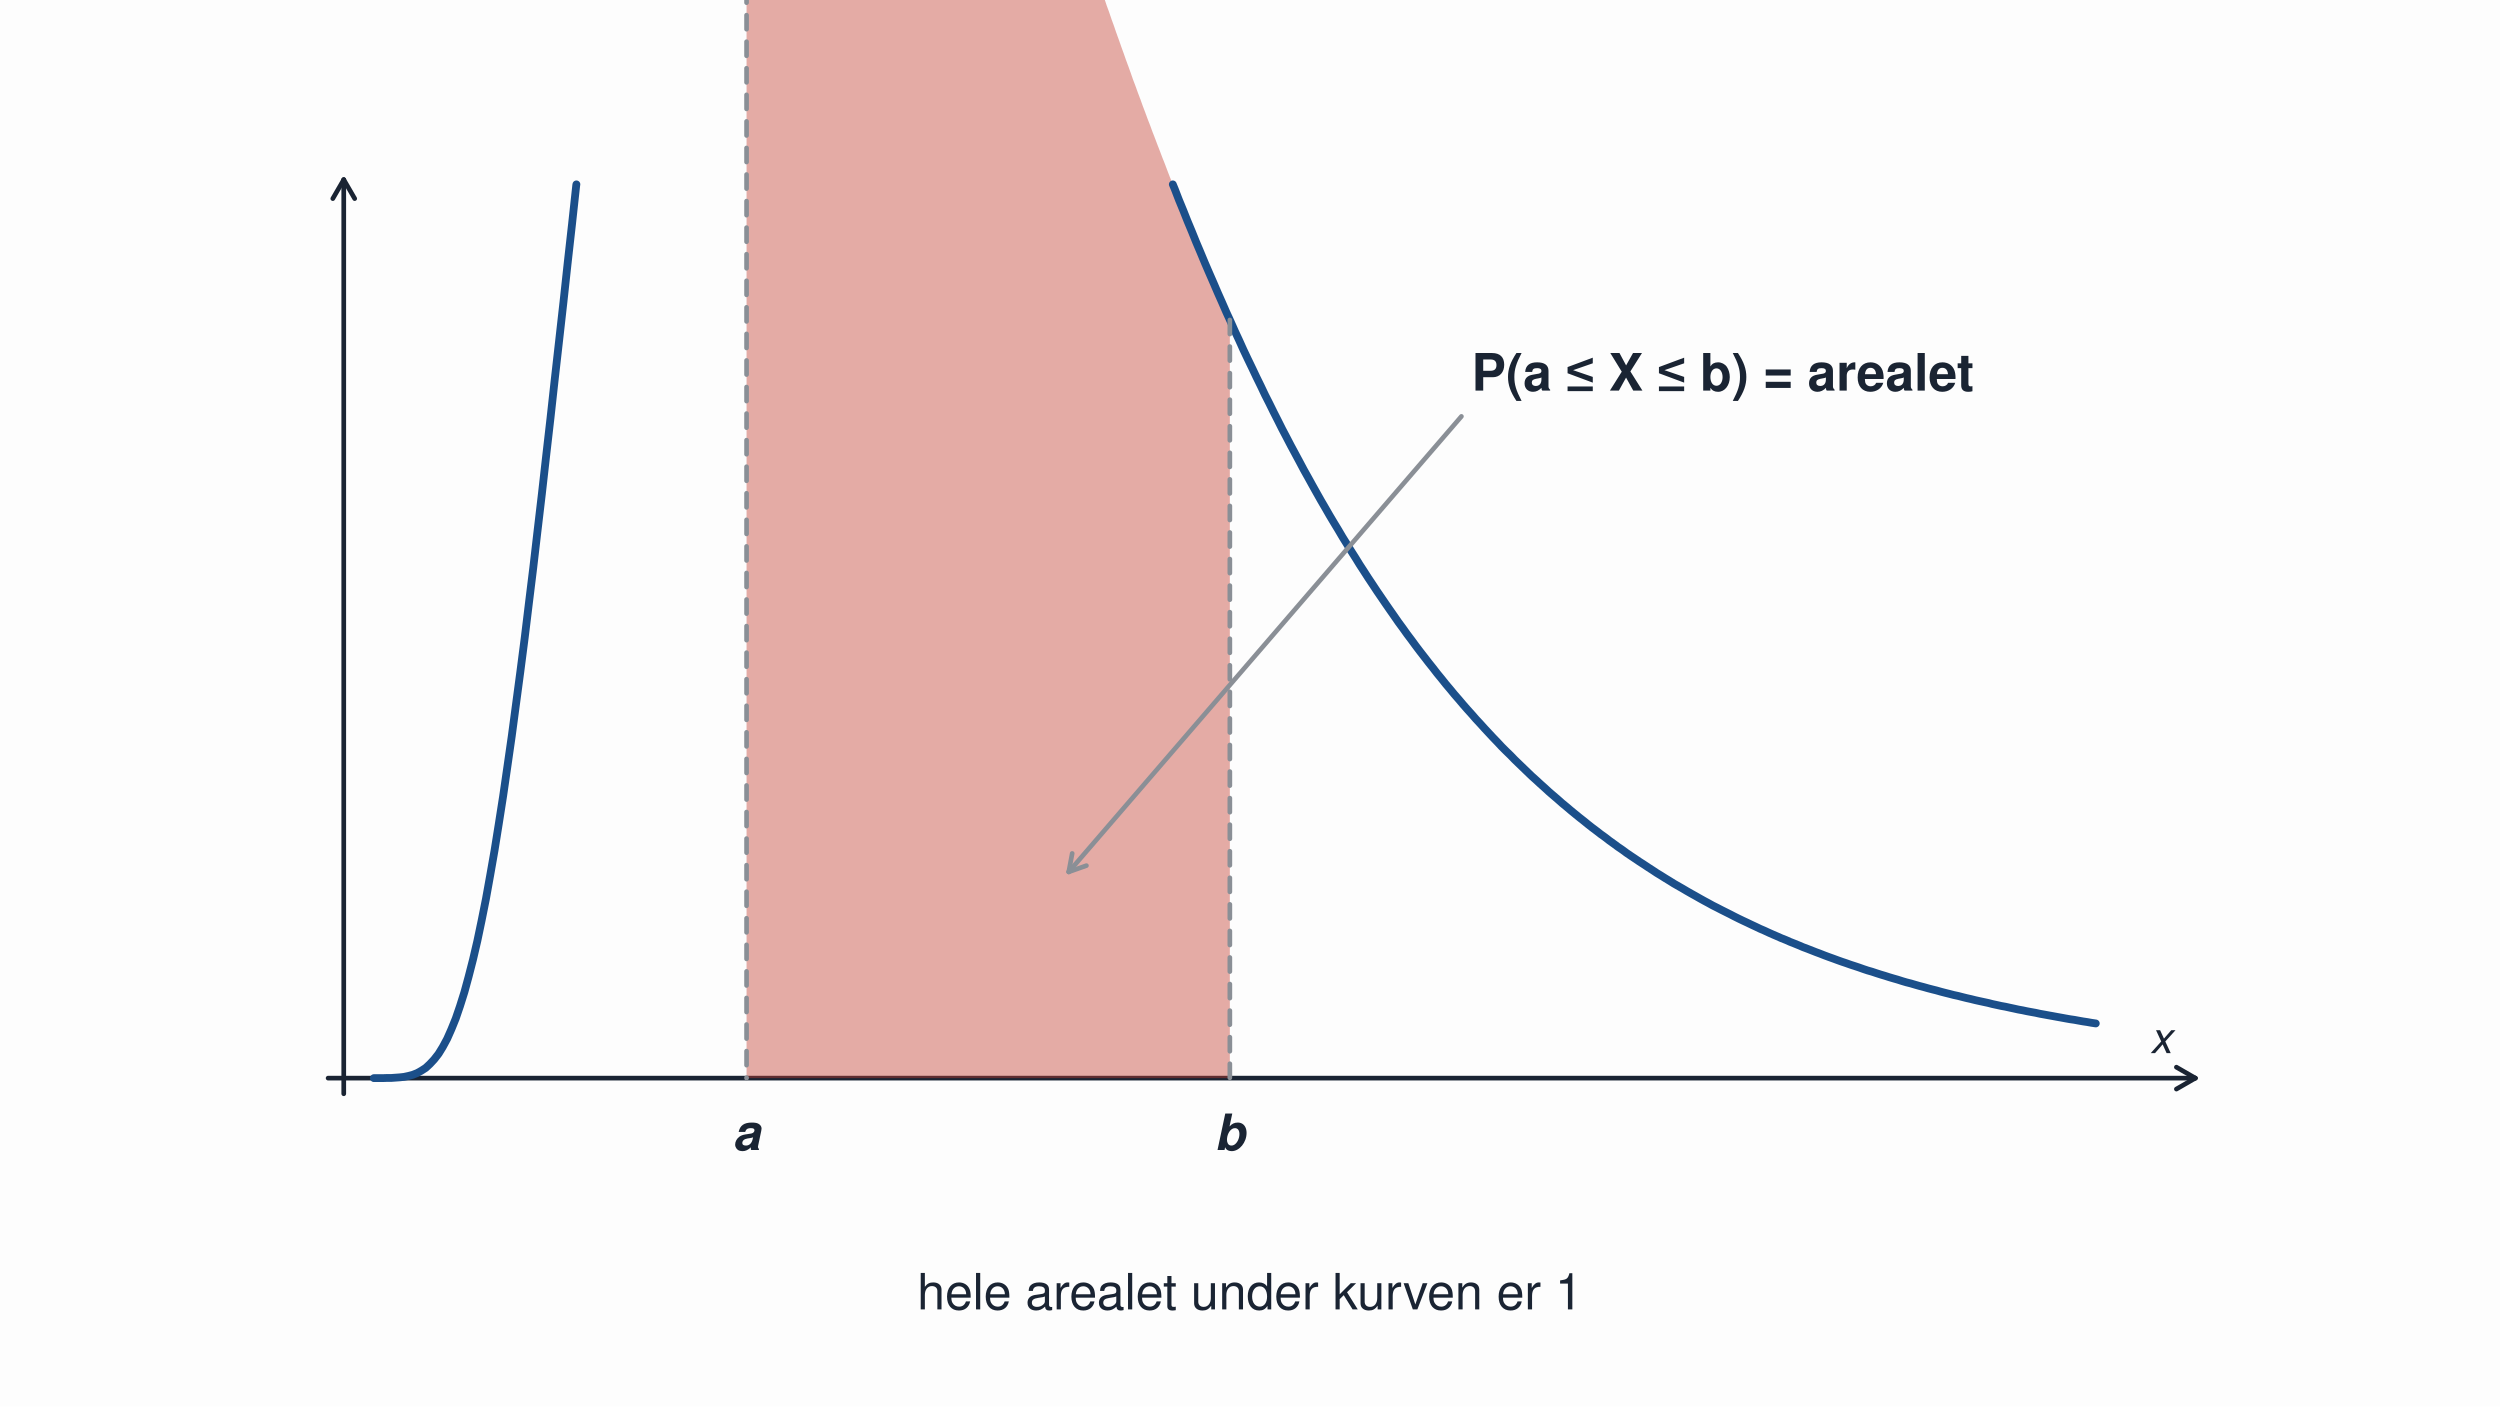
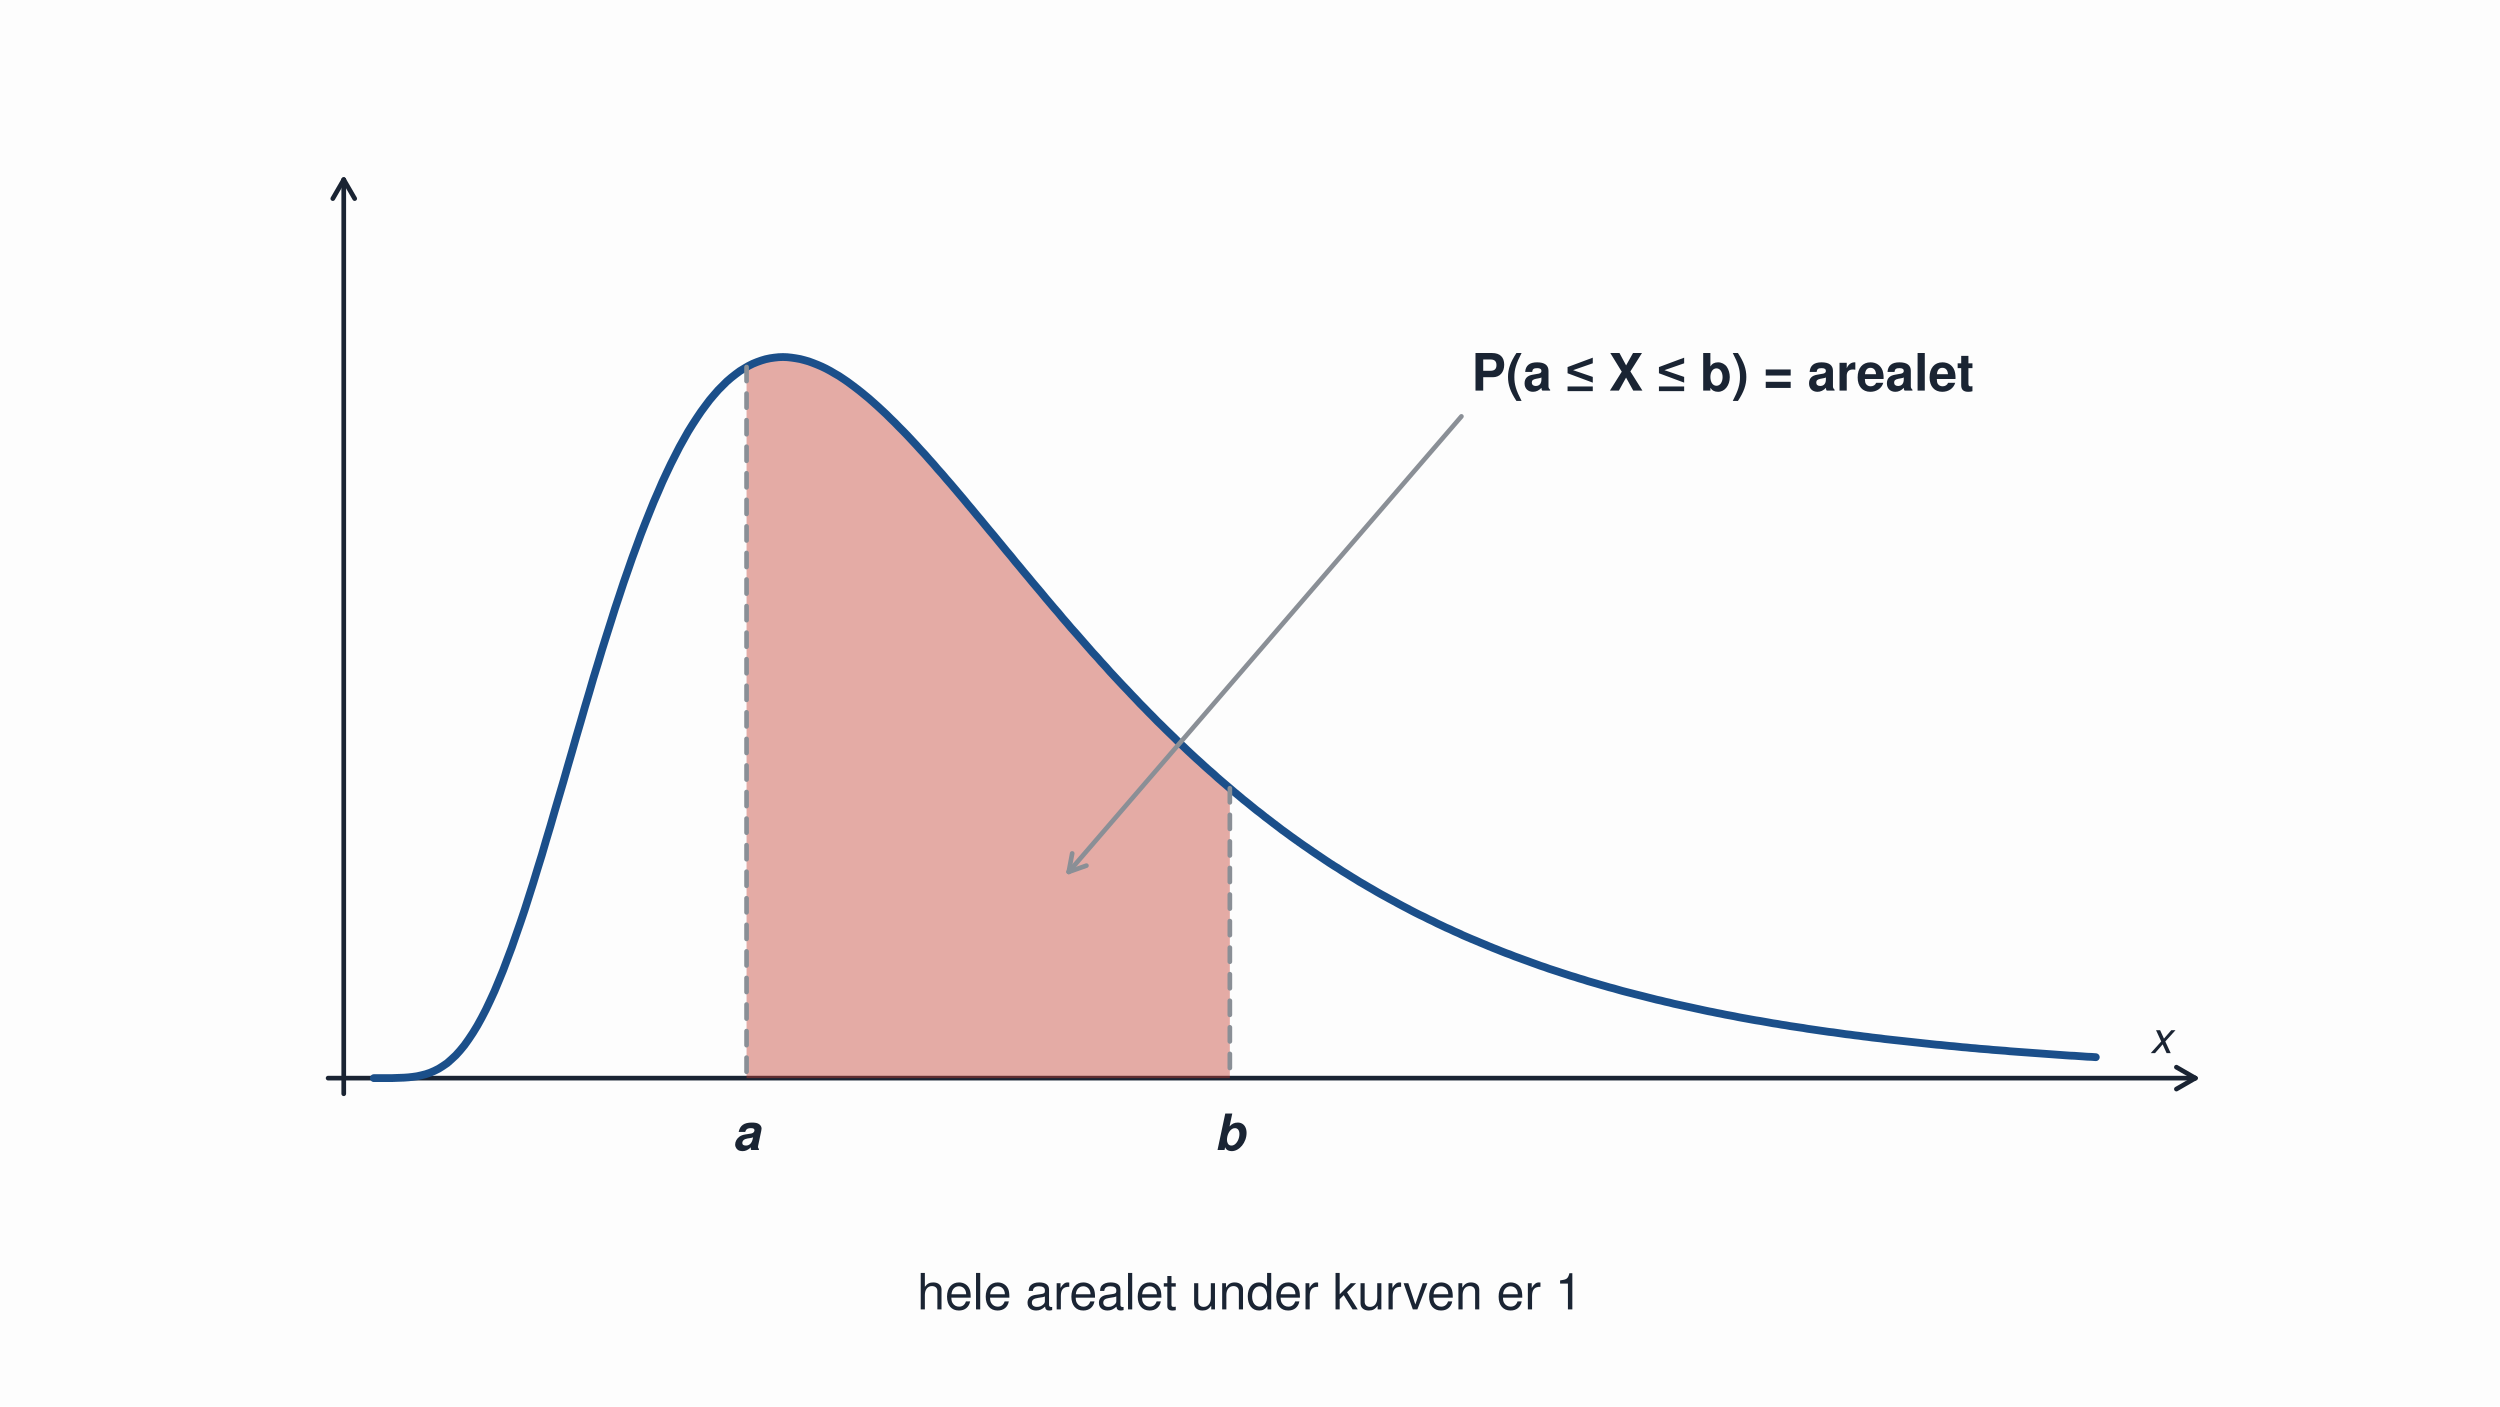
<svg xmlns="http://www.w3.org/2000/svg" viewBox="0 0 1600 900" width="1600" height="900" role="img">
  <rect width="1600" height="900" fill="#FDFDFD" />
  <line x1="210.0" y1="690.0" x2="1405.0" y2="690.0" stroke="#1A2433" stroke-width="3" opacity="1" stroke-linecap="round" />
  <line x1="1405.0" y1="690.0" x2="1392.9" y2="697.0" stroke="#1A2433" stroke-width="3" opacity="1" stroke-linecap="round" />
  <line x1="1405.0" y1="690.0" x2="1392.9" y2="683.0" stroke="#1A2433" stroke-width="3" opacity="1" stroke-linecap="round" />
  <line x1="220.0" y1="700.0" x2="220.0" y2="115.0" stroke="#1A2433" stroke-width="3" opacity="1" stroke-linecap="round" />
  <line x1="220.0" y1="115.0" x2="227.0" y2="127.1" stroke="#1A2433" stroke-width="3" opacity="1" stroke-linecap="round" />
  <line x1="220.0" y1="115.0" x2="213.0" y2="127.1" stroke="#1A2433" stroke-width="3" opacity="1" stroke-linecap="round" />
  <text x="1390.0" y="674.0" font-family="system-ui, 'Segoe UI', Helvetica, Arial, sans-serif" font-size="28" fill="#1A2433" text-anchor="end" font-style="italic">x</text>
-   <path d="M 477.8,690.0 L 477.8,-500.3 L 479.3,-502.5 L 480.9,-504.6 L 482.4,-506.4 L 484.0,-508.2 L 485.5,-509.7 L 487.1,-511.1 L 488.6,-512.3 L 490.2,-513.4 L 491.7,-514.4 L 493.2,-515.1 L 494.8,-515.8 L 496.3,-516.3 L 497.9,-516.6 L 499.4,-516.8 L 501.0,-516.9 L 502.5,-516.8 L 504.1,-516.7 L 505.6,-516.3 L 507.2,-515.9 L 508.7,-515.3 L 510.3,-514.6 L 511.8,-513.8 L 513.4,-512.8 L 514.9,-511.8 L 516.4,-510.6 L 518.0,-509.3 L 519.5,-507.9 L 521.1,-506.4 L 522.6,-504.8 L 524.2,-503.0 L 525.7,-501.2 L 527.3,-499.3 L 528.8,-497.3 L 530.4,-495.1 L 531.9,-492.9 L 533.5,-490.6 L 535.0,-488.2 L 536.6,-485.8 L 538.1,-483.2 L 539.6,-480.5 L 541.2,-477.8 L 542.7,-475.0 L 544.3,-472.1 L 545.8,-469.1 L 547.4,-466.1 L 548.9,-462.9 L 550.5,-459.8 L 552.0,-456.5 L 553.6,-453.2 L 555.1,-449.8 L 556.7,-446.3 L 558.2,-442.8 L 559.8,-439.2 L 561.3,-435.6 L 562.8,-431.9 L 564.4,-428.2 L 565.9,-424.4 L 567.5,-420.5 L 569.0,-416.6 L 570.6,-412.7 L 572.1,-408.7 L 573.7,-404.6 L 575.2,-400.5 L 576.8,-396.4 L 578.3,-392.2 L 579.9,-388.0 L 581.4,-383.7 L 583.0,-379.5 L 584.5,-375.1 L 586.0,-370.8 L 587.6,-366.4 L 589.1,-361.9 L 590.7,-357.5 L 592.2,-353.0 L 593.8,-348.5 L 595.3,-343.9 L 596.9,-339.4 L 598.4,-334.8 L 600.0,-330.1 L 601.5,-325.5 L 603.1,-320.8 L 604.6,-316.2 L 606.2,-311.5 L 607.7,-306.7 L 609.2,-302.0 L 610.8,-297.2 L 612.3,-292.5 L 613.9,-287.7 L 615.4,-282.9 L 617.0,-278.1 L 618.5,-273.3 L 620.1,-268.4 L 621.6,-263.6 L 623.2,-258.7 L 624.7,-253.9 L 626.3,-249.0 L 627.8,-244.1 L 629.4,-239.2 L 630.9,-234.4 L 632.4,-229.5 L 634.0,-224.6 L 635.5,-219.7 L 637.1,-214.8 L 638.6,-209.9 L 640.2,-205.0 L 641.7,-200.1 L 643.3,-195.2 L 644.8,-190.3 L 646.4,-185.4 L 647.9,-180.5 L 649.5,-175.6 L 651.0,-170.7 L 652.6,-165.8 L 654.1,-161.0 L 655.6,-156.1 L 657.2,-151.2 L 658.7,-146.4 L 660.3,-141.5 L 661.8,-136.7 L 663.4,-131.8 L 664.9,-127.0 L 666.5,-122.2 L 668.0,-117.4 L 669.6,-112.6 L 671.1,-107.8 L 672.7,-103.0 L 674.2,-98.2 L 675.8,-93.5 L 677.3,-88.7 L 678.8,-84.0 L 680.4,-79.3 L 681.9,-74.6 L 683.5,-69.9 L 685.0,-65.2 L 686.6,-60.5 L 688.1,-55.8 L 689.7,-51.2 L 691.2,-46.6 L 692.8,-42.0 L 694.3,-37.4 L 695.9,-32.8 L 697.4,-28.2 L 699.0,-23.7 L 700.5,-19.1 L 702.0,-14.6 L 703.6,-10.1 L 705.1,-5.6 L 706.7,-1.2 L 708.2,3.3 L 709.8,7.7 L 711.3,12.1 L 712.9,16.5 L 714.4,20.9 L 716.0,25.3 L 717.5,29.6 L 719.1,34.0 L 720.6,38.3 L 722.2,42.6 L 723.7,46.8 L 725.2,51.1 L 726.8,55.3 L 728.3,59.5 L 729.9,63.7 L 731.4,67.9 L 733.0,72.1 L 734.5,76.2 L 736.1,80.3 L 737.6,84.4 L 739.2,88.5 L 740.7,92.5 L 742.3,96.6 L 743.8,100.6 L 745.4,104.6 L 746.9,108.6 L 748.4,112.5 L 750.0,116.5 L 751.5,120.4 L 753.1,124.3 L 754.6,128.1 L 756.2,132.0 L 757.7,135.8 L 759.3,139.6 L 760.8,143.4 L 762.4,147.2 L 763.9,151.0 L 765.5,154.7 L 767.0,158.4 L 768.6,162.1 L 770.1,165.8 L 771.6,169.4 L 773.2,173.1 L 774.7,176.7 L 776.3,180.3 L 777.8,183.8 L 779.4,187.4 L 780.9,190.9 L 782.5,194.4 L 784.0,197.9 L 785.6,201.4 L 787.1,204.8 L 787.1,690.0 Z" fill="#C0392B" opacity="0.42" stroke-linejoin="round" stroke-linecap="round" />
-   <path d="M 239.3,690.0 L 242.1,690.0 L 244.8,690.0 L 247.6,689.9 L 250.4,689.9 L 253.1,689.7 L 255.9,689.5 L 258.6,689.2 L 261.4,688.6 L 264.1,687.9 L 266.9,686.8 L 269.6,685.3 L 272.4,683.5 L 275.1,681.0 L 277.9,678.0 L 280.7,674.4 L 283.4,670.0 L 286.2,664.8 L 288.9,658.7 L 291.7,651.8 L 294.4,643.9 L 297.2,635.0 L 299.9,625.1 L 302.7,614.2 L 305.5,602.2 L 308.2,589.3 L 311.0,575.3 L 313.7,560.3 L 316.5,544.3 L 319.2,527.4 L 322.0,509.5 L 324.7,490.8 L 327.5,471.3 L 330.2,451.0 L 333.0,430.0 L 335.8,408.3 L 338.5,386.0 L 341.3,363.2 L 344.0,339.9 L 346.8,316.1 L 349.5,292.1 L 352.3,267.7 L 355.0,243.1 L 357.8,218.3 L 360.6,193.4 L 363.3,168.4 L 366.1,143.4 L 368.8,118.5 L 368.9,118.0" fill="none" stroke="#1B4F8A" stroke-width="5" opacity="1" stroke-linejoin="round" stroke-linecap="round" />
-   <path d="M 750.6,118.0 L 751.8,120.9 L 754.5,127.9 L 757.3,134.7 L 760.0,141.5 L 762.8,148.2 L 765.5,154.9 L 768.3,161.5 L 771.0,168.0 L 773.8,174.5 L 776.6,180.9 L 779.3,187.2 L 782.1,193.5 L 784.8,199.7 L 787.6,205.8 L 790.3,211.9 L 793.1,217.9 L 795.8,223.9 L 798.6,229.8 L 801.4,235.6 L 804.1,241.3 L 806.9,247.0 L 809.6,252.7 L 812.4,258.2 L 815.1,263.7 L 817.9,269.2 L 820.6,274.6 L 823.4,279.9 L 826.1,285.1 L 828.9,290.3 L 831.7,295.5 L 834.4,300.6 L 837.2,305.6 L 839.9,310.5 L 842.7,315.5 L 845.4,320.3 L 848.2,325.1 L 850.9,329.8 L 853.7,334.5 L 856.5,339.1 L 859.2,343.7 L 862.0,348.2 L 864.7,352.6 L 867.5,357.0 L 870.2,361.4 L 873.0,365.7 L 875.7,369.9 L 878.5,374.1 L 881.2,378.2 L 884.0,382.3 L 886.8,386.4 L 889.5,390.3 L 892.3,394.3 L 895.0,398.2 L 897.8,402.0 L 900.5,405.8 L 903.3,409.5 L 906.0,413.2 L 908.8,416.9 L 911.6,420.5 L 914.3,424.0 L 917.1,427.5 L 919.8,431.0 L 922.6,434.4 L 925.3,437.8 L 928.1,441.1 L 930.8,444.4 L 933.6,447.6 L 936.3,450.8 L 939.1,454.0 L 941.9,457.1 L 944.6,460.2 L 947.4,463.2 L 950.1,466.2 L 952.9,469.2 L 955.6,472.1 L 958.4,475.0 L 961.1,477.9 L 963.9,480.7 L 966.7,483.4 L 969.4,486.2 L 972.2,488.9 L 974.9,491.5 L 977.7,494.2 L 980.4,496.8 L 983.2,499.3 L 985.9,501.8 L 988.7,504.3 L 991.4,506.8 L 994.2,509.2 L 997.0,511.6 L 999.7,514.0 L 1002.5,516.3 L 1005.2,518.6 L 1008.0,520.9 L 1010.7,523.1 L 1013.5,525.3 L 1016.2,527.5 L 1019.0,529.7 L 1021.8,531.8 L 1024.5,533.9 L 1027.3,535.9 L 1030.0,538.0 L 1032.8,540.0 L 1035.5,542.0 L 1038.3,543.9 L 1041.0,545.9 L 1043.8,547.8 L 1046.5,549.6 L 1049.3,551.5 L 1052.1,553.3 L 1054.8,555.1 L 1057.6,556.9 L 1060.3,558.7 L 1063.1,560.4 L 1065.8,562.1 L 1068.6,563.8 L 1071.3,565.5 L 1074.1,567.1 L 1076.9,568.7 L 1079.6,570.3 L 1082.4,571.9 L 1085.1,573.4 L 1087.9,575.0 L 1090.6,576.5 L 1093.4,578.0 L 1096.1,579.5 L 1098.9,580.9 L 1101.6,582.3 L 1104.4,583.7 L 1107.2,585.1 L 1109.9,586.5 L 1112.7,587.9 L 1115.4,589.2 L 1118.2,590.5 L 1120.9,591.8 L 1123.7,593.1 L 1126.4,594.4 L 1129.2,595.6 L 1132.0,596.9 L 1134.7,598.1 L 1137.5,599.3 L 1140.2,600.5 L 1143.0,601.6 L 1145.7,602.8 L 1148.5,603.9 L 1151.2,605.0 L 1154.0,606.2 L 1156.7,607.2 L 1159.5,608.3 L 1162.3,609.4 L 1165.0,610.4 L 1167.8,611.5 L 1170.5,612.5 L 1173.3,613.5 L 1176.0,614.5 L 1178.8,615.5 L 1181.5,616.4 L 1184.3,617.4 L 1187.1,618.3 L 1189.8,619.2 L 1192.6,620.2 L 1195.3,621.1 L 1198.1,621.9 L 1200.8,622.8 L 1203.6,623.7 L 1206.3,624.5 L 1209.1,625.4 L 1211.8,626.2 L 1214.6,627.0 L 1217.4,627.9 L 1220.1,628.7 L 1222.9,629.4 L 1225.6,630.2 L 1228.4,631.0 L 1231.1,631.7 L 1233.9,632.5 L 1236.6,633.2 L 1239.4,633.9 L 1242.2,634.7 L 1244.9,635.4 L 1247.7,636.1 L 1250.4,636.8 L 1253.2,637.4 L 1255.9,638.1 L 1258.7,638.8 L 1261.4,639.4 L 1264.2,640.1 L 1266.9,640.7 L 1269.7,641.3 L 1272.5,641.9 L 1275.2,642.6 L 1278.0,643.2 L 1280.7,643.8 L 1283.5,644.3 L 1286.2,644.9 L 1289.0,645.5 L 1291.7,646.1 L 1294.5,646.6 L 1297.3,647.2 L 1300.0,647.7 L 1302.8,648.2 L 1305.5,648.8 L 1308.3,649.3 L 1311.0,649.8 L 1313.8,650.3 L 1316.5,650.8 L 1319.3,651.3 L 1322.0,651.8 L 1324.8,652.3 L 1327.6,652.7 L 1330.3,653.2 L 1333.1,653.7 L 1335.8,654.1 L 1338.6,654.6 L 1341.3,655.0" fill="none" stroke="#1B4F8A" stroke-width="5" opacity="1" stroke-linejoin="round" stroke-linecap="round" />
-   <line x1="477.8" y1="-500.3" x2="477.8" y2="690.0" stroke="#8A8F96" stroke-width="3" stroke-dasharray="9 8" opacity="1" stroke-linecap="round" />
+   <path d="M 477.8,690.0 L 477.8,234.9 L 479.3,234.0 L 480.9,233.2 L 482.4,232.5 L 484.0,231.9 L 485.5,231.3 L 487.1,230.8 L 488.6,230.3 L 490.2,229.9 L 491.7,229.5 L 493.2,229.2 L 494.8,229.0 L 496.3,228.8 L 497.9,228.6 L 499.4,228.6 L 501.0,228.5 L 502.5,228.6 L 504.1,228.6 L 505.6,228.8 L 507.2,228.9 L 508.7,229.2 L 510.3,229.4 L 511.8,229.7 L 513.4,230.1 L 514.9,230.5 L 516.4,231.0 L 518.0,231.4 L 519.5,232.0 L 521.1,232.6 L 522.6,233.2 L 524.2,233.8 L 525.7,234.5 L 527.3,235.3 L 528.8,236.0 L 530.4,236.9 L 531.9,237.7 L 533.5,238.6 L 535.0,239.5 L 536.6,240.4 L 538.1,241.4 L 539.6,242.4 L 541.2,243.5 L 542.7,244.6 L 544.3,245.7 L 545.8,246.8 L 547.4,248.0 L 548.9,249.2 L 550.5,250.4 L 552.0,251.6 L 553.6,252.9 L 555.1,254.2 L 556.7,255.5 L 558.2,256.9 L 559.8,258.2 L 561.3,259.6 L 562.8,261.0 L 564.4,262.5 L 565.9,263.9 L 567.5,265.4 L 569.0,266.9 L 570.6,268.4 L 572.1,269.9 L 573.7,271.5 L 575.2,273.0 L 576.8,274.6 L 578.3,276.2 L 579.9,277.8 L 581.4,279.5 L 583.0,281.1 L 584.5,282.7 L 586.0,284.4 L 587.6,286.1 L 589.1,287.8 L 590.7,289.5 L 592.2,291.2 L 593.8,292.9 L 595.3,294.7 L 596.9,296.4 L 598.4,298.2 L 600.0,299.9 L 601.5,301.7 L 603.1,303.5 L 604.6,305.3 L 606.2,307.1 L 607.7,308.9 L 609.2,310.7 L 610.8,312.5 L 612.3,314.4 L 613.9,316.2 L 615.4,318.0 L 617.0,319.9 L 618.5,321.7 L 620.1,323.5 L 621.6,325.4 L 623.2,327.3 L 624.7,329.1 L 626.3,331.0 L 627.8,332.8 L 629.4,334.7 L 630.9,336.6 L 632.4,338.4 L 634.0,340.3 L 635.5,342.2 L 637.1,344.1 L 638.6,345.9 L 640.2,347.8 L 641.7,349.7 L 643.3,351.5 L 644.8,353.4 L 646.4,355.3 L 647.9,357.2 L 649.5,359.0 L 651.0,360.9 L 652.6,362.8 L 654.1,364.6 L 655.6,366.5 L 657.2,368.4 L 658.7,370.2 L 660.3,372.1 L 661.8,373.9 L 663.4,375.8 L 664.9,377.6 L 666.5,379.5 L 668.0,381.3 L 669.6,383.1 L 671.1,385.0 L 672.7,386.8 L 674.2,388.6 L 675.8,390.4 L 677.3,392.3 L 678.8,394.1 L 680.4,395.9 L 681.9,397.7 L 683.5,399.5 L 685.0,401.3 L 686.6,403.0 L 688.1,404.8 L 689.7,406.6 L 691.2,408.4 L 692.8,410.1 L 694.3,411.9 L 695.9,413.6 L 697.4,415.4 L 699.0,417.1 L 700.5,418.9 L 702.0,420.6 L 703.6,422.3 L 705.1,424.0 L 706.7,425.7 L 708.2,427.4 L 709.8,429.1 L 711.3,430.8 L 712.9,432.5 L 714.4,434.2 L 716.0,435.8 L 717.5,437.5 L 719.1,439.2 L 720.6,440.8 L 722.2,442.4 L 723.7,444.1 L 725.2,445.7 L 726.8,447.3 L 728.3,448.9 L 729.9,450.5 L 731.4,452.1 L 733.0,453.7 L 734.5,455.3 L 736.1,456.9 L 737.6,458.4 L 739.2,460.0 L 740.7,461.6 L 742.3,463.1 L 743.8,464.6 L 745.4,466.2 L 746.9,467.7 L 748.4,469.2 L 750.0,470.7 L 751.5,472.2 L 753.1,473.7 L 754.6,475.2 L 756.2,476.6 L 757.7,478.1 L 759.3,479.6 L 760.8,481.0 L 762.4,482.5 L 763.9,483.9 L 765.5,485.3 L 767.0,486.7 L 768.6,488.2 L 770.1,489.6 L 771.6,491.0 L 773.2,492.3 L 774.7,493.7 L 776.3,495.1 L 777.8,496.5 L 779.4,497.8 L 780.9,499.2 L 782.5,500.5 L 784.0,501.8 L 785.6,503.2 L 787.1,504.5 L 787.1,690.0 Z" fill="#C0392B" opacity="0.42" stroke-linejoin="round" stroke-linecap="round" />
+   <path d="M 239.3,690.0 L 242.1,690.0 L 244.8,690.0 L 247.6,690.0 L 250.4,690.0 L 253.1,689.9 L 255.9,689.8 L 258.6,689.7 L 261.4,689.5 L 264.1,689.2 L 266.9,688.8 L 269.6,688.2 L 272.4,687.5 L 275.1,686.6 L 277.9,685.4 L 280.7,684.0 L 283.4,682.3 L 286.2,680.4 L 288.9,678.0 L 291.7,675.4 L 294.4,672.4 L 297.2,669.0 L 299.9,665.2 L 302.7,661.0 L 305.5,656.4 L 308.2,651.5 L 311.0,646.1 L 313.7,640.4 L 316.5,634.3 L 319.2,627.8 L 322.0,621.0 L 324.7,613.8 L 327.5,606.4 L 330.2,598.6 L 333.0,590.6 L 335.8,582.3 L 338.5,573.8 L 341.3,565.0 L 344.0,556.1 L 346.8,547.1 L 349.5,537.8 L 352.3,528.5 L 355.0,519.1 L 357.8,509.6 L 360.6,500.1 L 363.3,490.6 L 366.1,481.0 L 368.8,471.5 L 371.6,462.0 L 374.3,452.6 L 377.1,443.2 L 379.8,433.9 L 382.6,424.8 L 385.3,415.8 L 388.1,406.9 L 390.9,398.1 L 393.6,389.5 L 396.4,381.1 L 399.1,372.9 L 401.9,364.9 L 404.6,357.1 L 407.4,349.5 L 410.1,342.1 L 412.9,334.9 L 415.7,327.9 L 418.4,321.2 L 421.2,314.8 L 423.9,308.5 L 426.7,302.5 L 429.4,296.8 L 432.2,291.3 L 434.9,286.0 L 437.7,281.0 L 440.4,276.2 L 443.2,271.7 L 446.0,267.4 L 448.7,263.4 L 451.5,259.6 L 454.2,256.0 L 457.0,252.7 L 459.7,249.6 L 462.5,246.8 L 465.2,244.1 L 468.0,241.7 L 470.8,239.5 L 473.5,237.5 L 476.3,235.8 L 479.0,234.2 L 481.8,232.8 L 484.5,231.7 L 487.3,230.7 L 490.0,229.9 L 492.8,229.3 L 495.5,228.9 L 498.3,228.6 L 501.1,228.5 L 503.8,228.6 L 506.6,228.9 L 509.3,229.3 L 512.1,229.8 L 514.8,230.5 L 517.6,231.3 L 520.3,232.3 L 523.1,233.4 L 525.9,234.6 L 528.6,235.9 L 531.4,237.4 L 534.1,239.0 L 536.9,240.6 L 539.6,242.4 L 542.4,244.3 L 545.1,246.3 L 547.9,248.4 L 550.6,250.5 L 553.4,252.8 L 556.2,255.1 L 558.9,257.5 L 561.7,260.0 L 564.4,262.5 L 567.2,265.1 L 569.9,267.8 L 572.7,270.5 L 575.4,273.3 L 578.2,276.1 L 581.0,279.0 L 583.7,281.9 L 586.5,284.9 L 589.2,287.9 L 592.0,290.9 L 594.7,294.0 L 597.5,297.1 L 600.2,300.3 L 603.0,303.4 L 605.7,306.6 L 608.5,309.8 L 611.3,313.1 L 614.0,316.3 L 616.8,319.6 L 619.5,322.9 L 622.3,326.2 L 625.0,329.5 L 627.8,332.8 L 630.5,336.1 L 633.3,339.5 L 636.1,342.8 L 638.8,346.1 L 641.6,349.5 L 644.3,352.8 L 647.1,356.1 L 649.8,359.5 L 652.6,362.8 L 655.3,366.1 L 658.1,369.4 L 660.8,372.7 L 663.6,376.0 L 666.4,379.3 L 669.1,382.6 L 671.9,385.9 L 674.6,389.1 L 677.4,392.3 L 680.1,395.6 L 682.9,398.8 L 685.6,402.0 L 688.4,405.1 L 691.2,408.3 L 693.9,411.4 L 696.7,414.6 L 699.4,417.7 L 702.2,420.7 L 704.9,423.8 L 707.7,426.8 L 710.4,429.9 L 713.2,432.9 L 715.9,435.8 L 718.7,438.8 L 721.5,441.7 L 724.2,444.6 L 727.0,447.5 L 729.7,450.4 L 732.5,453.2 L 735.2,456.0 L 738.0,458.8 L 740.7,461.6 L 743.5,464.3 L 746.3,467.1 L 749.0,469.7 L 751.8,472.4 L 754.5,475.1 L 757.3,477.7 L 760.0,480.3 L 762.8,482.9 L 765.5,485.4 L 768.3,487.9 L 771.0,490.4 L 773.8,492.9 L 776.6,495.3 L 779.3,497.8 L 782.1,500.2 L 784.8,502.5 L 787.6,504.9 L 790.3,507.2 L 793.1,509.5 L 795.8,511.8 L 798.6,514.0 L 801.4,516.3 L 804.1,518.5 L 806.9,520.6 L 809.6,522.8 L 812.4,524.9 L 815.1,527.0 L 817.9,529.1 L 820.6,531.2 L 823.4,533.2 L 826.1,535.2 L 828.9,537.2 L 831.7,539.2 L 834.4,541.1 L 837.2,543.0 L 839.9,544.9 L 842.7,546.8 L 845.4,548.6 L 848.2,550.5 L 850.9,552.3 L 853.7,554.1 L 856.5,555.8 L 859.2,557.6 L 862.0,559.3 L 864.7,561.0 L 867.5,562.7 L 870.2,564.4 L 873.0,566.0 L 875.7,567.6 L 878.5,569.2 L 881.2,570.8 L 884.0,572.4 L 886.8,573.9 L 889.5,575.4 L 892.3,576.9 L 895.0,578.4 L 897.8,579.9 L 900.5,581.3 L 903.3,582.8 L 906.0,584.2 L 908.8,585.6 L 911.6,586.9 L 914.3,588.3 L 917.1,589.6 L 919.8,591.0 L 922.6,592.3 L 925.3,593.6 L 928.1,594.8 L 930.8,596.1 L 933.6,597.3 L 936.3,598.6 L 939.1,599.8 L 941.9,601.0 L 944.6,602.1 L 947.4,603.3 L 950.1,604.4 L 952.9,605.6 L 955.6,606.7 L 958.4,607.8 L 961.1,608.9 L 963.9,610.0 L 966.7,611.0 L 969.4,612.1 L 972.2,613.1 L 974.9,614.1 L 977.7,615.1 L 980.4,616.1 L 983.2,617.1 L 985.9,618.1 L 988.7,619.0 L 991.4,620.0 L 994.2,620.9 L 997.0,621.8 L 999.7,622.7 L 1002.5,623.6 L 1005.2,624.5 L 1008.0,625.3 L 1010.7,626.2 L 1013.5,627.0 L 1016.2,627.9 L 1019.0,628.7 L 1021.8,629.5 L 1024.5,630.3 L 1027.3,631.1 L 1030.0,631.9 L 1032.8,632.6 L 1035.5,633.4 L 1038.3,634.2 L 1041.0,634.9 L 1043.8,635.6 L 1046.5,636.3 L 1049.3,637.0 L 1052.1,637.7 L 1054.8,638.4 L 1057.6,639.1 L 1060.3,639.8 L 1063.1,640.4 L 1065.8,641.1 L 1068.6,641.7 L 1071.3,642.4 L 1074.1,643.0 L 1076.9,643.6 L 1079.6,644.2 L 1082.4,644.8 L 1085.1,645.4 L 1087.9,646.0 L 1090.6,646.6 L 1093.4,647.2 L 1096.1,647.7 L 1098.9,648.3 L 1101.6,648.8 L 1104.4,649.4 L 1107.2,649.9 L 1109.9,650.4 L 1112.7,651.0 L 1115.4,651.5 L 1118.2,652.0 L 1120.9,652.5 L 1123.7,653.0 L 1126.4,653.4 L 1129.2,653.9 L 1132.0,654.4 L 1134.7,654.9 L 1137.5,655.3 L 1140.2,655.8 L 1143.0,656.2 L 1145.7,656.7 L 1148.5,657.1 L 1151.2,657.5 L 1154.0,657.9 L 1156.7,658.4 L 1159.5,658.8 L 1162.3,659.2 L 1165.0,659.6 L 1167.8,660.0 L 1170.5,660.4 L 1173.3,660.7 L 1176.0,661.1 L 1178.8,661.5 L 1181.5,661.9 L 1184.3,662.2 L 1187.1,662.6 L 1189.8,662.9 L 1192.6,663.3 L 1195.3,663.6 L 1198.1,664.0 L 1200.8,664.3 L 1203.6,664.6 L 1206.3,665.0 L 1209.1,665.3 L 1211.8,665.6 L 1214.6,665.9 L 1217.4,666.2 L 1220.1,666.5 L 1222.9,666.8 L 1225.6,667.1 L 1228.4,667.4 L 1231.1,667.7 L 1233.9,668.0 L 1236.6,668.3 L 1239.4,668.6 L 1242.2,668.8 L 1244.9,669.1 L 1247.7,669.4 L 1250.4,669.6 L 1253.2,669.9 L 1255.9,670.2 L 1258.7,670.4 L 1261.4,670.7 L 1264.2,670.9 L 1266.9,671.2 L 1269.7,671.4 L 1272.5,671.6 L 1275.2,671.9 L 1278.0,672.1 L 1280.7,672.3 L 1283.5,672.5 L 1286.2,672.8 L 1289.0,673.0 L 1291.7,673.2 L 1294.5,673.4 L 1297.3,673.6 L 1300.0,673.8 L 1302.8,674.0 L 1305.5,674.2 L 1308.3,674.4 L 1311.0,674.6 L 1313.8,674.8 L 1316.5,675.0 L 1319.3,675.2 L 1322.0,675.4 L 1324.8,675.6 L 1327.6,675.7 L 1330.3,675.9 L 1333.1,676.1 L 1335.8,676.3 L 1338.6,676.4 L 1341.3,676.6" fill="none" stroke="#1B4F8A" stroke-width="5" opacity="1" stroke-linejoin="round" stroke-linecap="round" />
+   <line x1="477.8" y1="234.9" x2="477.8" y2="690.0" stroke="#8A8F96" stroke-width="3" stroke-dasharray="9 8" opacity="1" stroke-linecap="round" />
  <text x="477.8" y="736.0" font-family="system-ui, 'Segoe UI', Helvetica, Arial, sans-serif" font-size="32" fill="#1A2433" text-anchor="middle" font-weight="bold" font-style="italic">a</text>
-   <line x1="787.1" y1="204.8" x2="787.1" y2="690.0" stroke="#8A8F96" stroke-width="3" stroke-dasharray="9 8" opacity="1" stroke-linecap="round" />
+   <line x1="787.1" y1="504.5" x2="787.1" y2="690.0" stroke="#8A8F96" stroke-width="3" stroke-dasharray="9 8" opacity="1" stroke-linecap="round" />
  <text x="787.1" y="736.0" font-family="system-ui, 'Segoe UI', Helvetica, Arial, sans-serif" font-size="32" fill="#1A2433" text-anchor="middle" font-weight="bold" font-style="italic">b</text>
  <text x="941.8" y="250.0" font-family="system-ui, 'Segoe UI', Helvetica, Arial, sans-serif" font-size="33" fill="#1A2433" text-anchor="start" font-weight="bold">P(a ≤ X ≤ b) = arealet</text>
  <line x1="935.3" y1="266.5" x2="684.0" y2="558.0" stroke="#8A8F96" stroke-width="3" opacity="1" stroke-linecap="round" />
  <line x1="684.0" y1="558.0" x2="686.2" y2="546.2" stroke="#8A8F96" stroke-width="3" opacity="1" stroke-linecap="round" />
  <line x1="684.0" y1="558.0" x2="695.3" y2="554.0" stroke="#8A8F96" stroke-width="3" opacity="1" stroke-linecap="round" />
  <text x="800.0" y="838.0" font-family="system-ui, 'Segoe UI', Helvetica, Arial, sans-serif" font-size="32" fill="#1A2433" text-anchor="middle">hele arealet under kurven er 1</text>
</svg>
